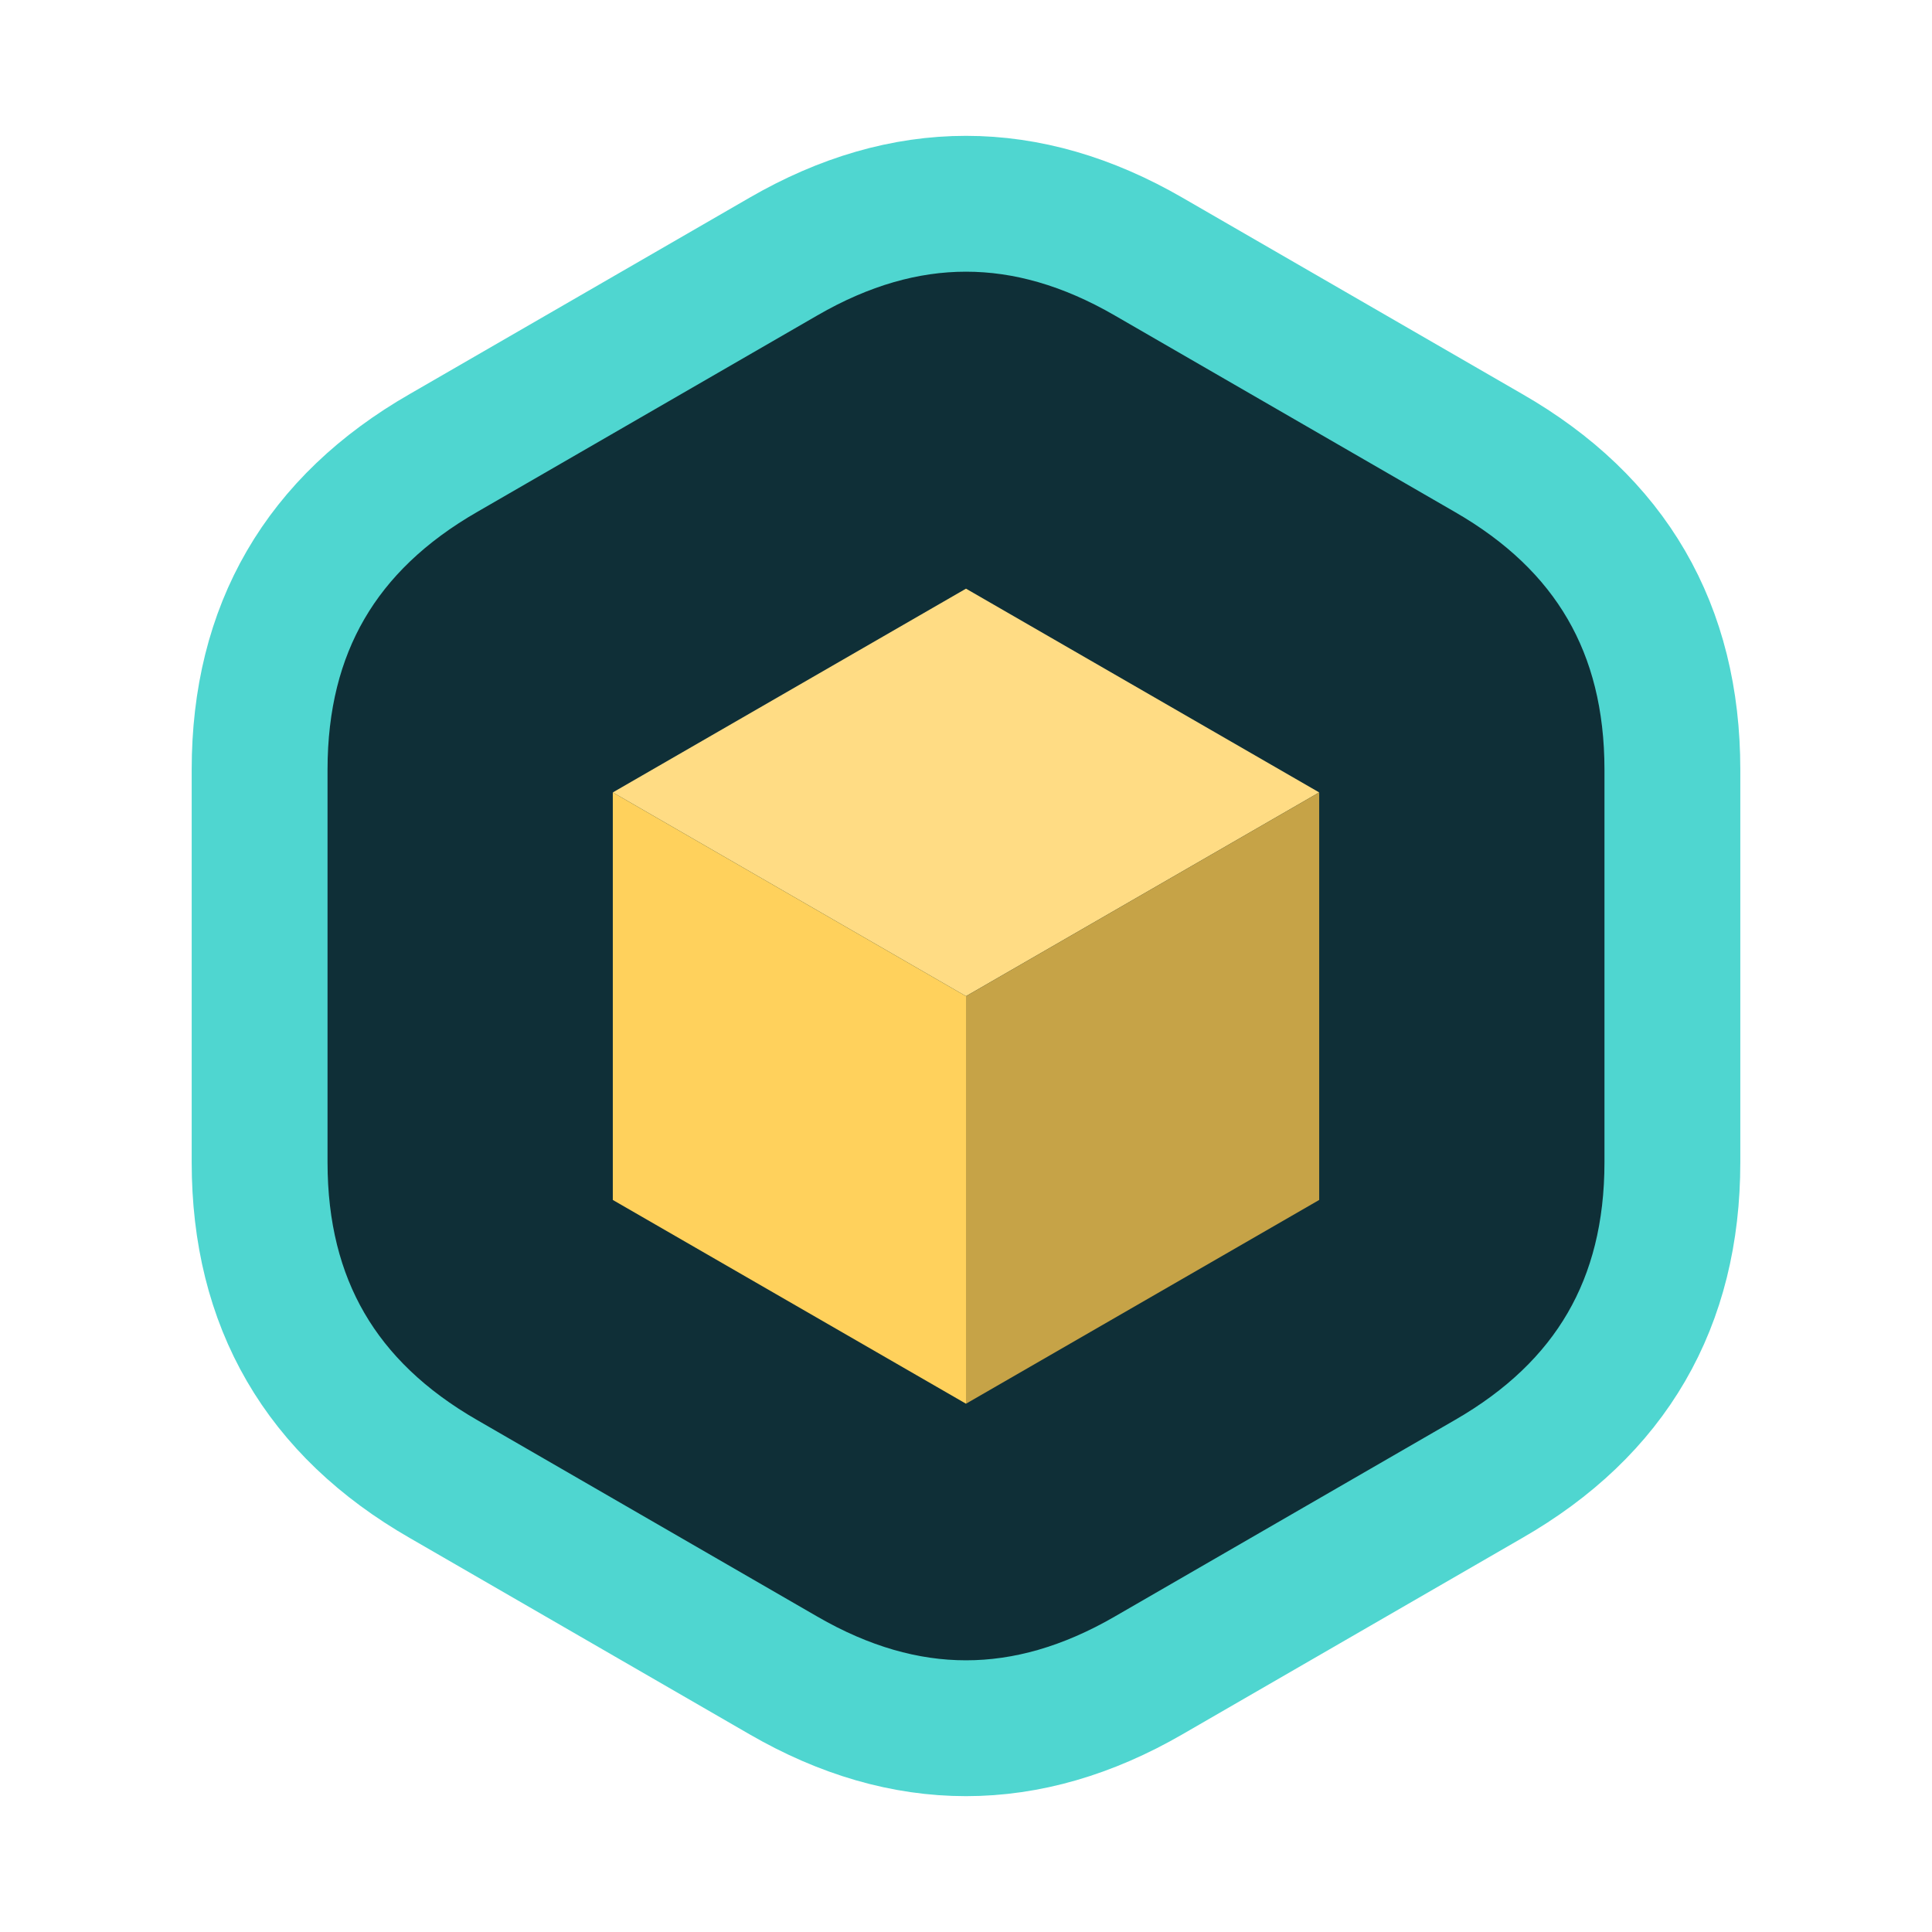
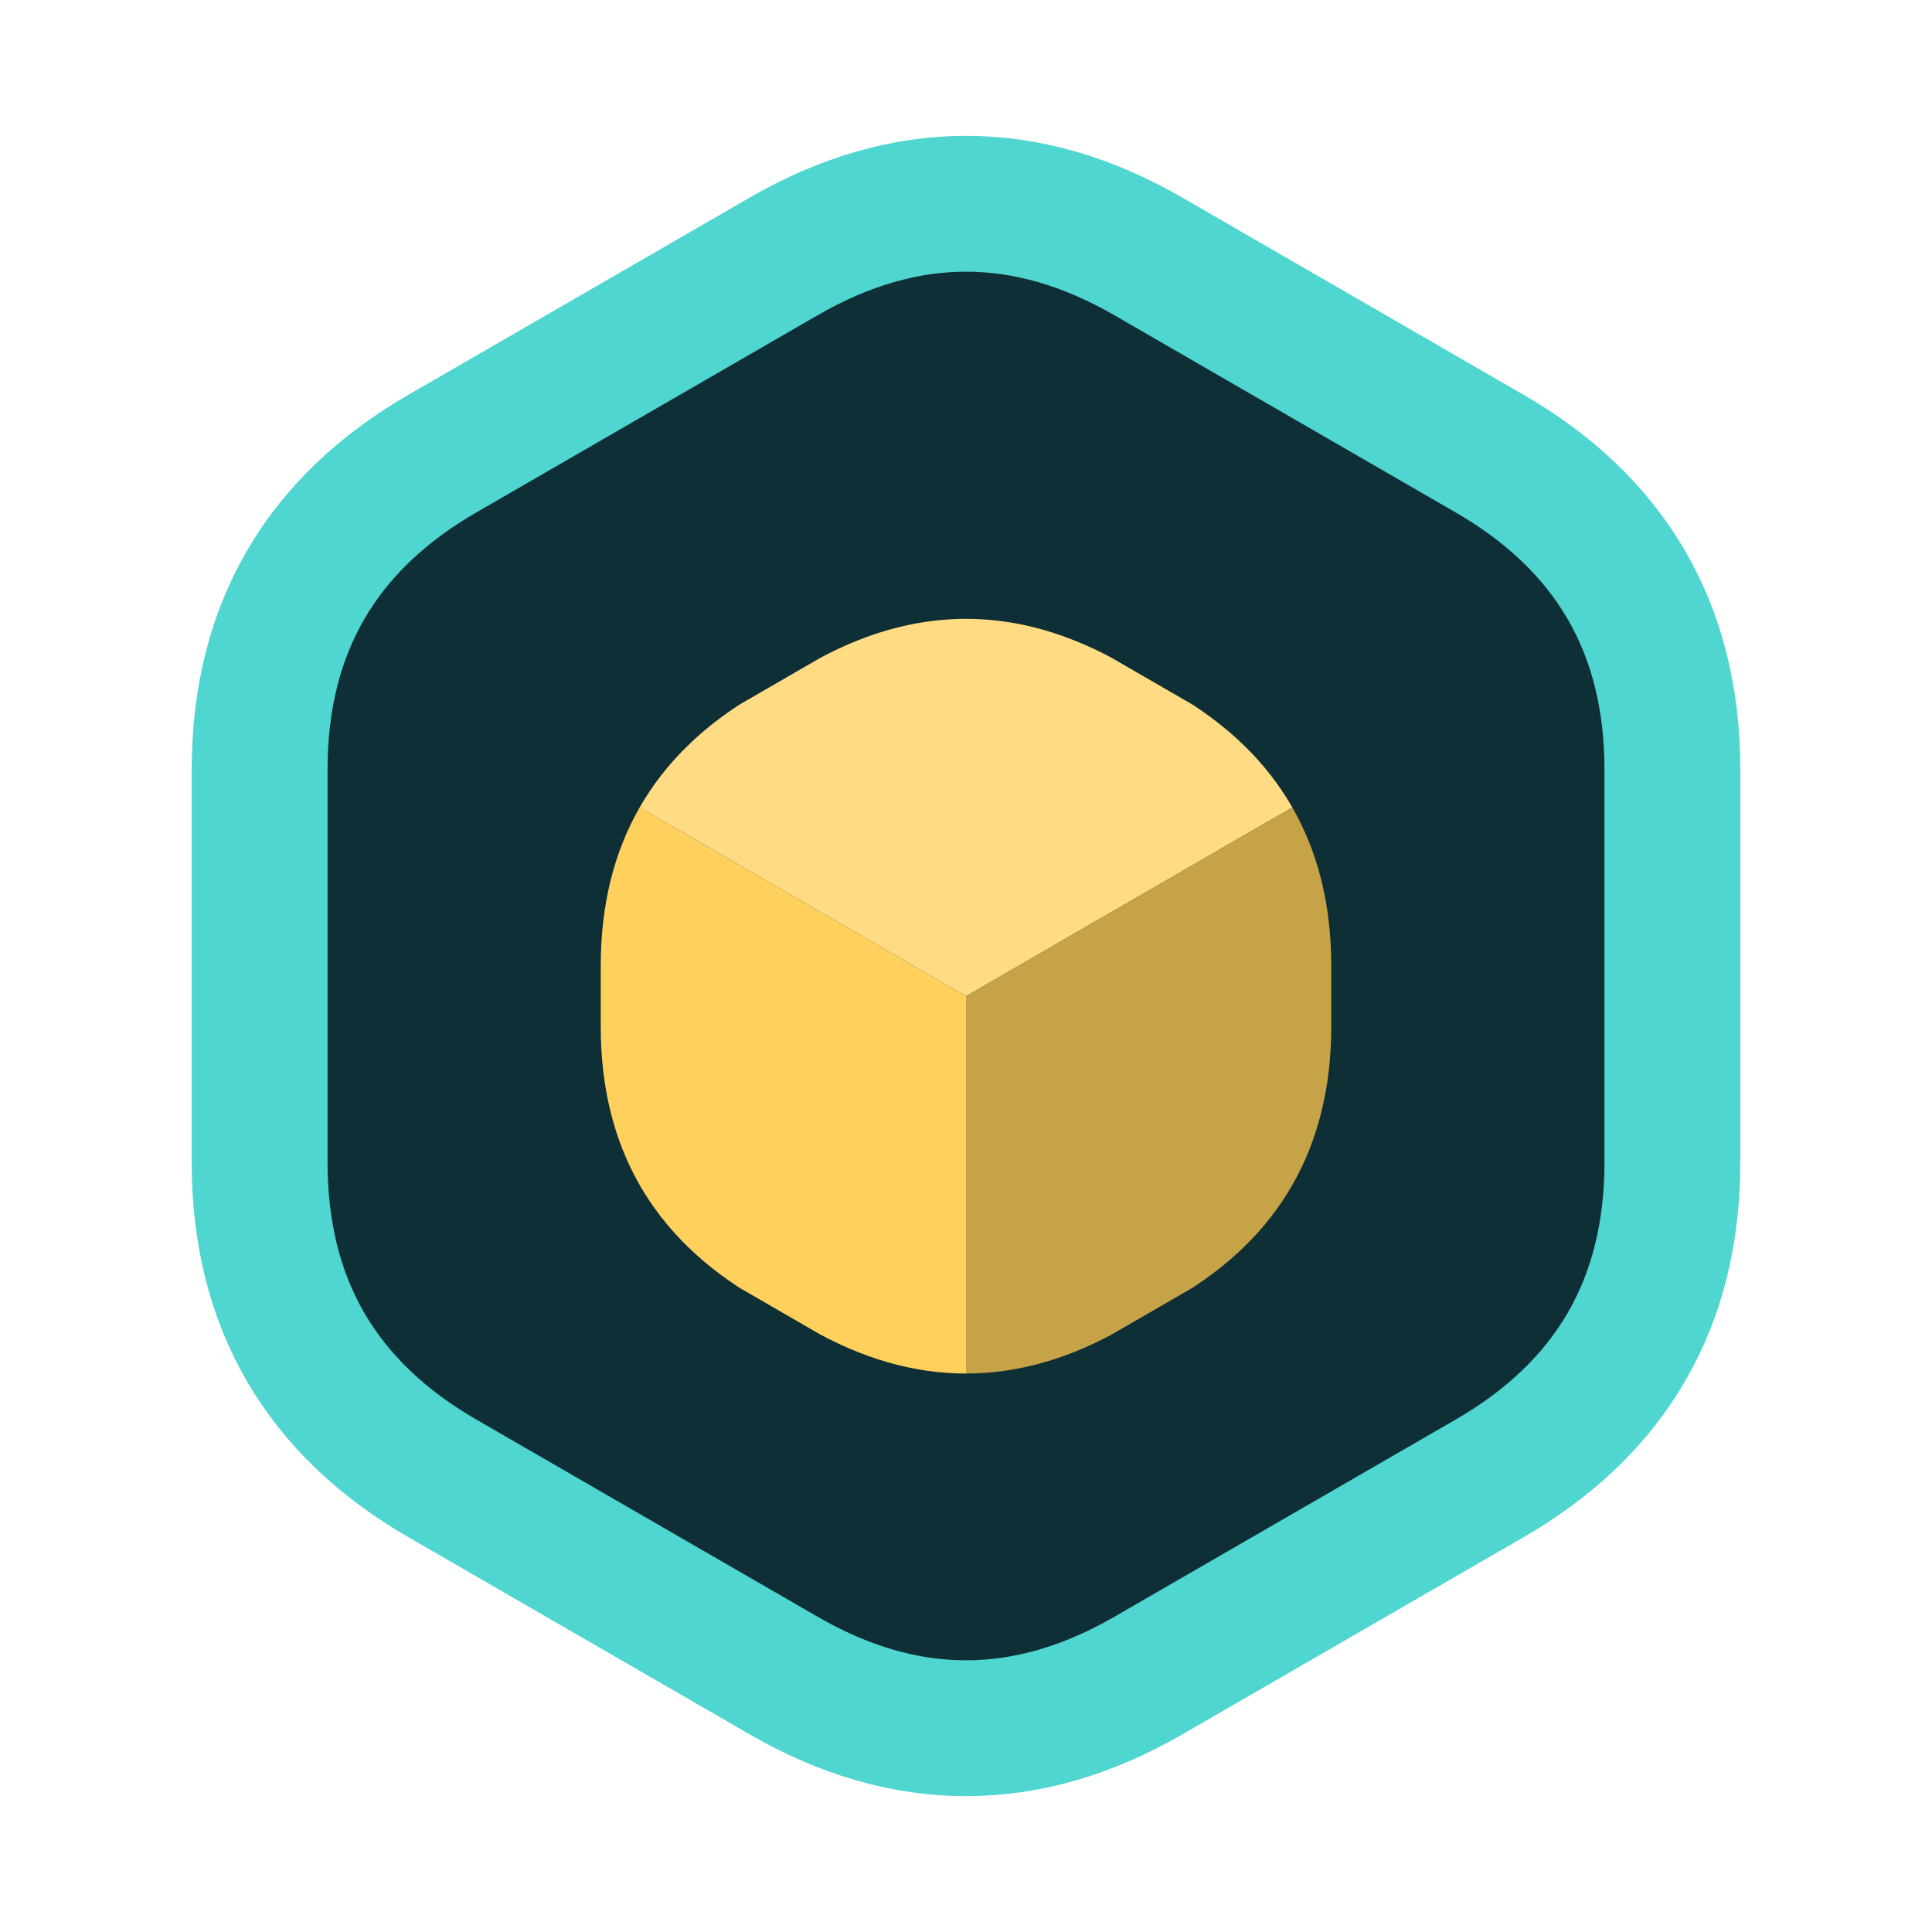
<svg xmlns="http://www.w3.org/2000/svg" viewBox="0 0 128 128">
  <path d="M51.9 17.0Q64.0 10.0 76.1 17.0L98.6 30.0Q110.8 37.0 110.8 51.0L110.8 77.0Q110.8 91.0 98.6 98.0L76.1 111.0Q64.0 118.0 51.9 111.0L29.4 98.0Q17.2 91.0 17.2 77.0L17.2 51.0Q17.2 37.0 29.4 30.0Z" fill="#0F2F37" stroke="#4FD6D0" stroke-width="9" stroke-linejoin="round" />
-   <polygon points="64.0,39.0 87.4,52.5 64.0,66.0 40.6,52.5" fill="#FFDC84" />
-   <polygon points="40.6,52.5 64.0,66.0 64.0,93.0 40.6,79.5" fill="#FFD15C" />
-   <polygon points="64.0,66.0 87.4,52.5 87.4,79.5 64.0,93.0" fill="#C6A347" />
+   <clipPath id="islet-rc-22">
+     <path d="M53.6 44.0Q64.0 38.0 74.4 44.0L77.9 46.0Q88.2 52.0 88.2 64.0L88.2 68.0Q88.2 80.0 77.9 86.0L74.4 88.0Q64.0 94.0 53.6 88.0L50.1 86.0Q39.8 80.0 39.8 68.0L39.8 64.0Q39.8 52.0 50.1 46.0Z" />
+   </clipPath>
+   <g clip-path="url(#islet-rc-22)">
+     <polygon points="64.0,38.0 88.2,52.0 64.0,66.0 39.8,52.0" fill="#FFDC84" />
+     <polygon points="39.8,52.0 64.0,66.0 64.0,94.0 39.8,80.0" fill="#FFD15C" />
+     <polygon points="64.0,66.0 88.2,52.0 88.2,80.0 64.0,94.0" fill="#C6A347" />
+   </g>
</svg>
